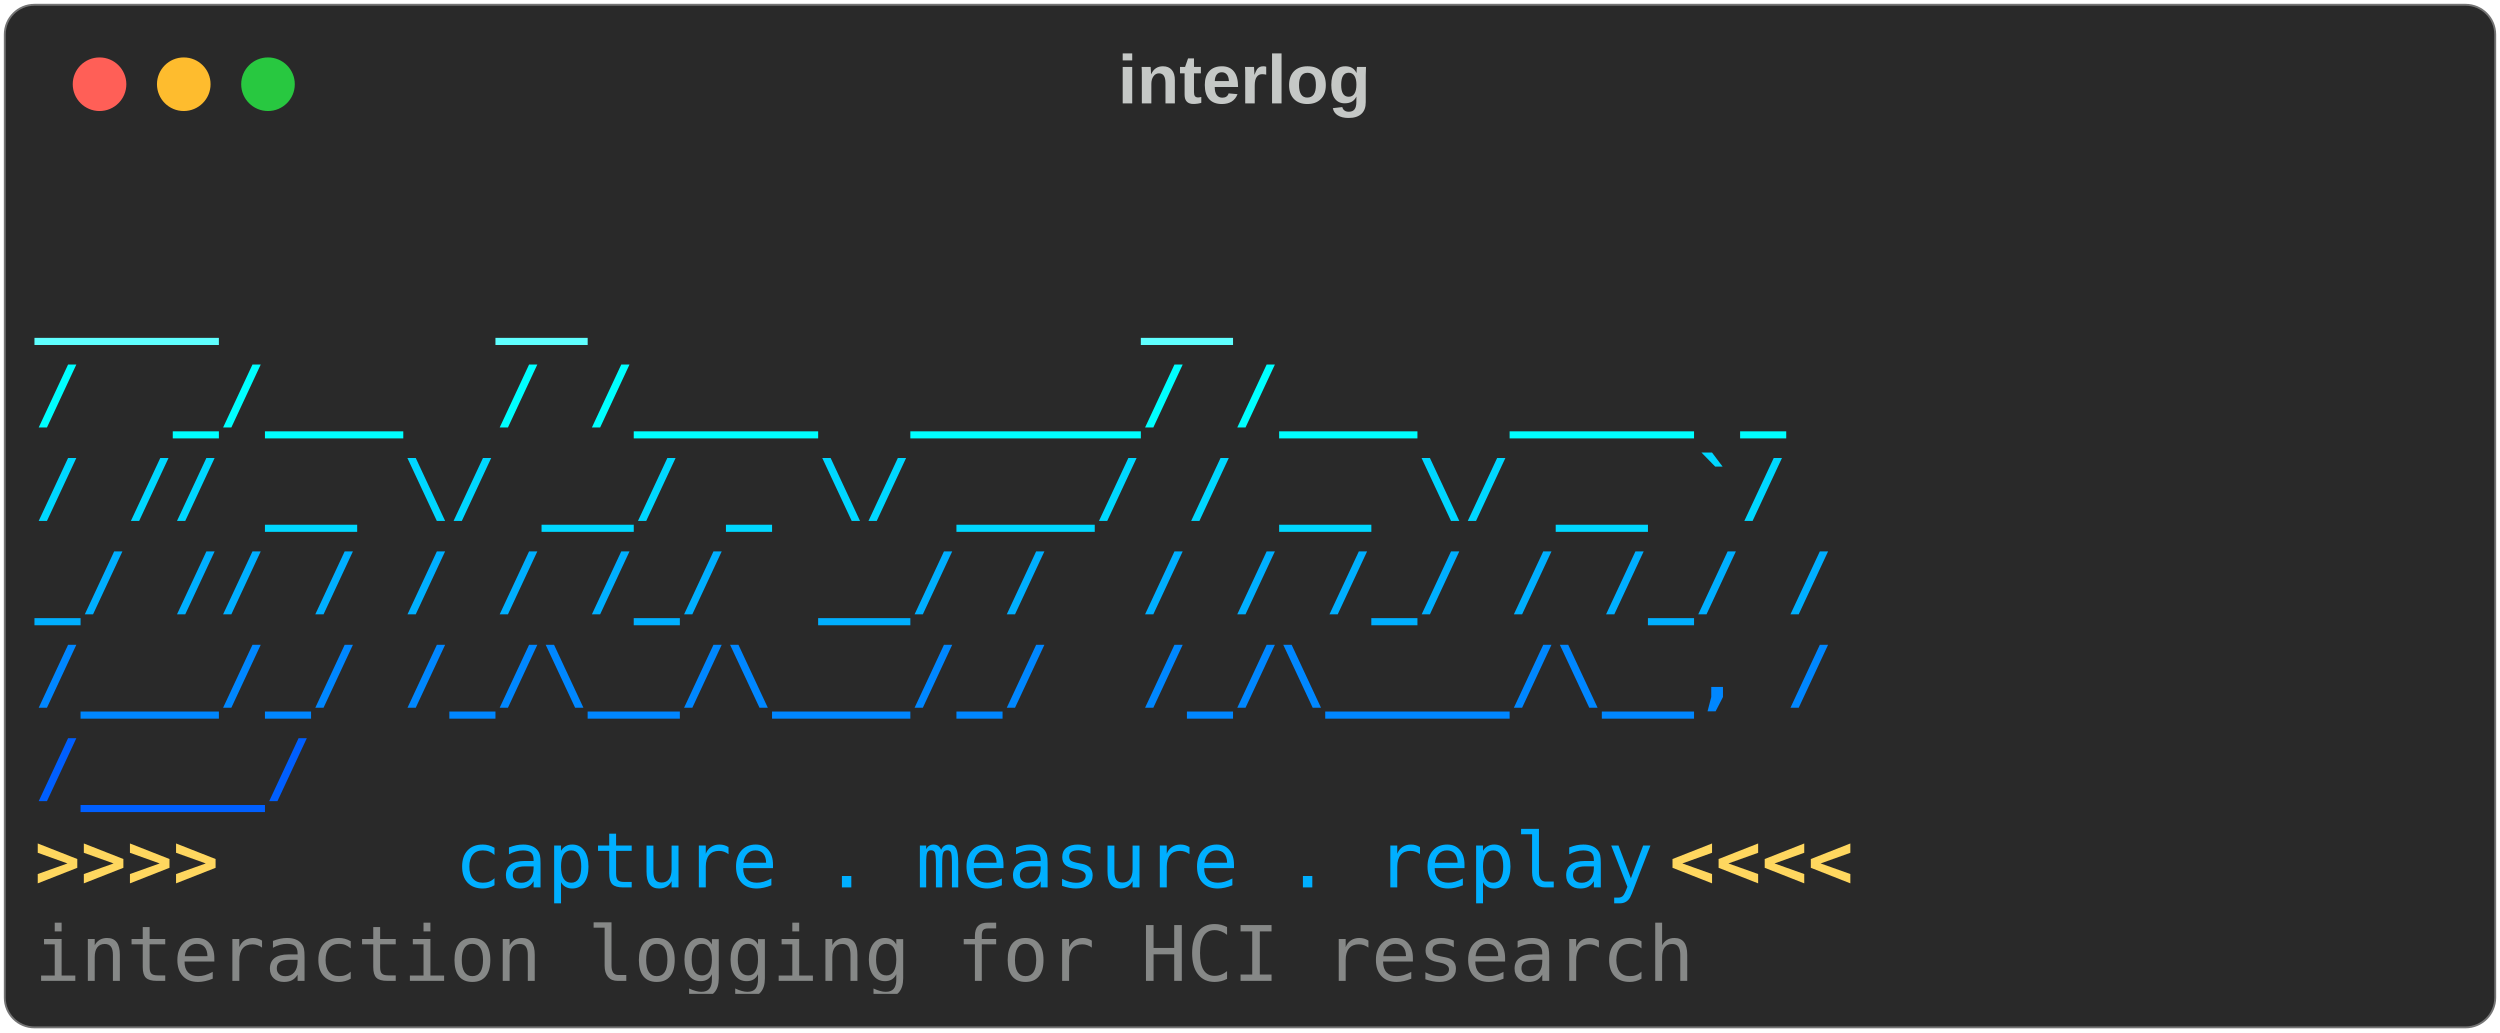
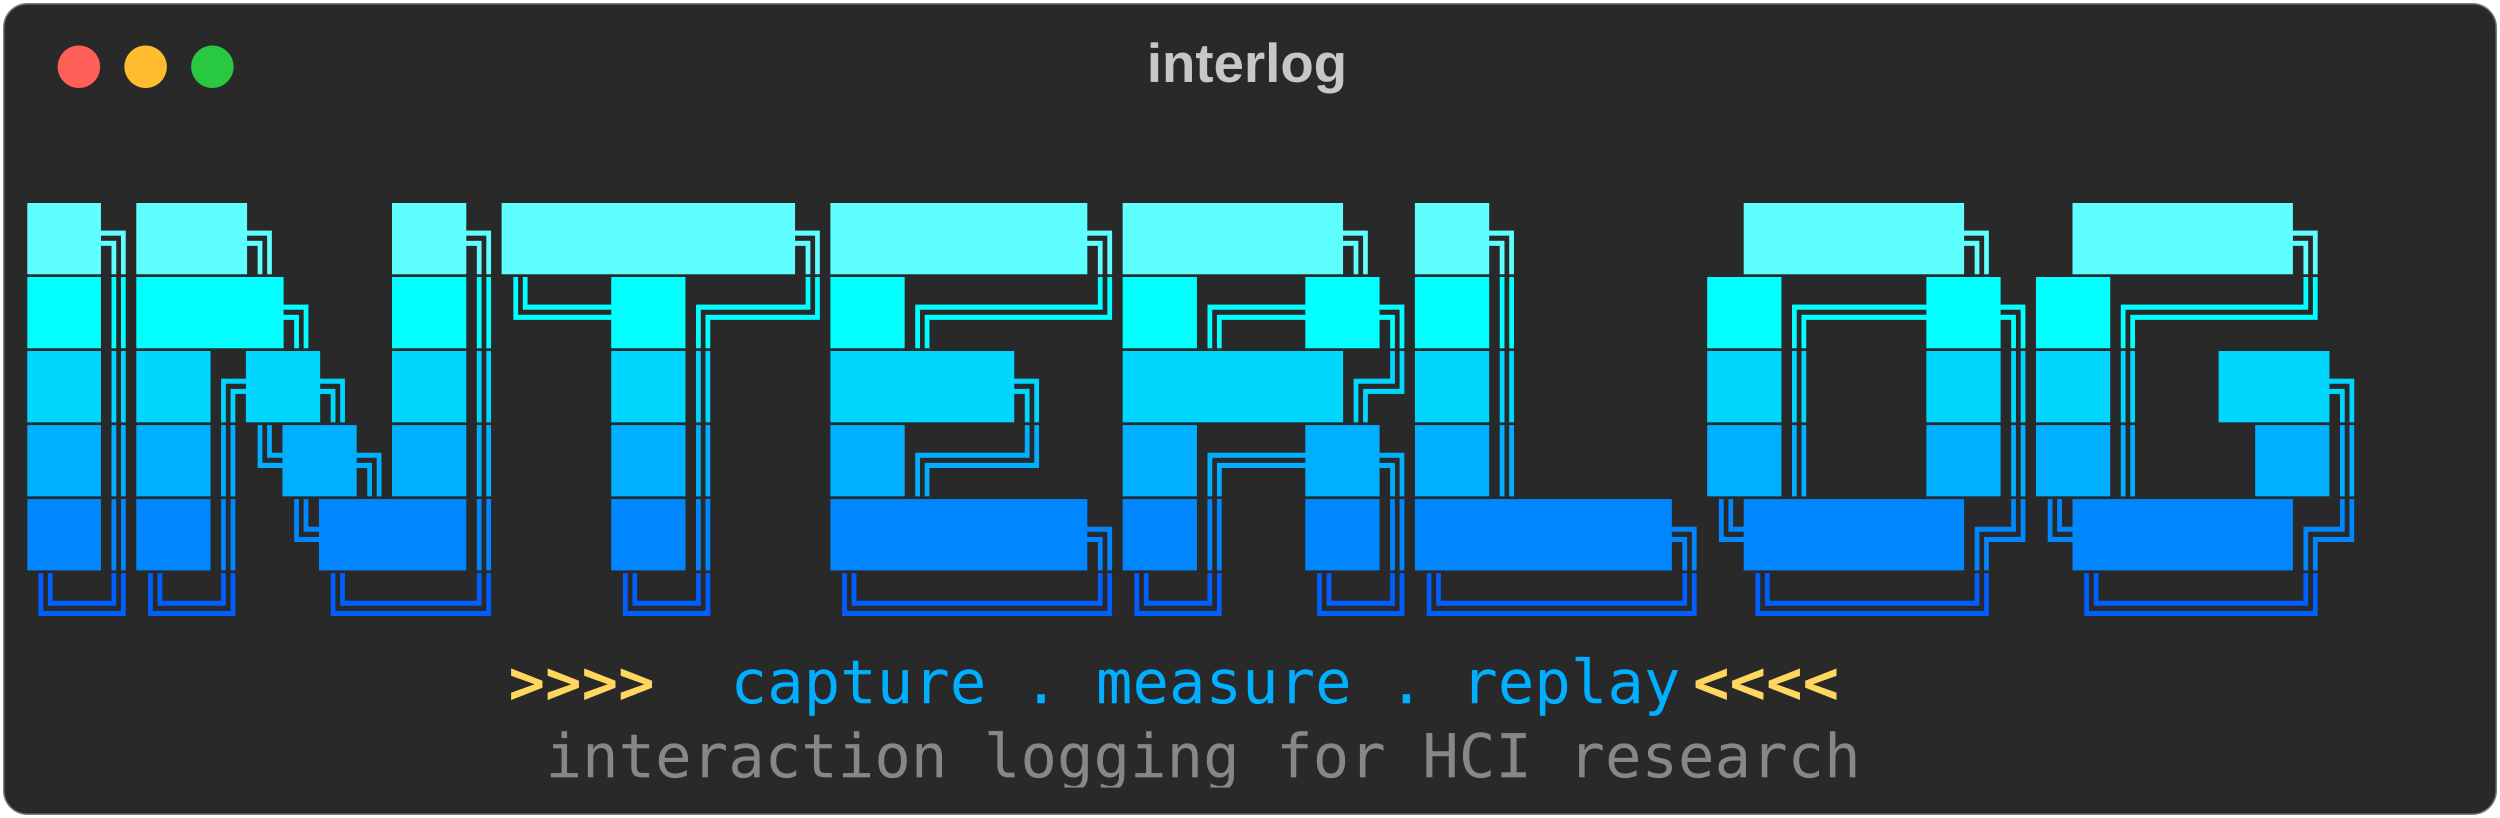
- <svg xmlns="http://www.w3.org/2000/svg" class="rich-terminal" viewBox="0 0 653 269.6">
+ <svg xmlns="http://www.w3.org/2000/svg" class="rich-terminal" viewBox="0 0 824 269.6">
  <style>

    @font-face {
        font-family: "Fira Code";
        src: local("FiraCode-Regular"),
                url("https://cdnjs.cloudflare.com/ajax/libs/firacode/6.2.0/woff2/FiraCode-Regular.woff2") format("woff2"),
                url("https://cdnjs.cloudflare.com/ajax/libs/firacode/6.2.0/woff/FiraCode-Regular.woff") format("woff");
        font-style: normal;
        font-weight: 400;
    }
    @font-face {
        font-family: "Fira Code";
        src: local("FiraCode-Bold"),
                url("https://cdnjs.cloudflare.com/ajax/libs/firacode/6.2.0/woff2/FiraCode-Bold.woff2") format("woff2"),
                url("https://cdnjs.cloudflare.com/ajax/libs/firacode/6.2.0/woff/FiraCode-Bold.woff") format("woff");
        font-style: bold;
        font-weight: 700;
    }

-     .terminal-3127999472-matrix {
+     .terminal-2943598834-matrix {
        font-family: Fira Code, monospace;
        font-size: 20px;
        line-height: 24.4px;
        font-variant-east-asian: full-width;
    }

-     .terminal-3127999472-title {
+     .terminal-2943598834-title {
        font-size: 18px;
        font-weight: bold;
        font-family: arial;
    }

-     .terminal-3127999472-r1 { fill: #c5c8c6 }
- .terminal-3127999472-r2 { fill: #5fffff;font-weight: bold }
- .terminal-3127999472-r3 { fill: #00ffff;font-weight: bold }
- .terminal-3127999472-r4 { fill: #00d7ff;font-weight: bold }
- .terminal-3127999472-r5 { fill: #00afff;font-weight: bold }
- .terminal-3127999472-r6 { fill: #0087ff;font-weight: bold }
- .terminal-3127999472-r7 { fill: #005fff;font-weight: bold }
- .terminal-3127999472-r8 { fill: #ffd75f;font-weight: bold }
- .terminal-3127999472-r9 { fill: #00afff }
- .terminal-3127999472-r10 { fill: #868887 }
+     .terminal-2943598834-r1 { fill: #c5c8c6 }
+ .terminal-2943598834-r2 { fill: #5fffff;font-weight: bold }
+ .terminal-2943598834-r3 { fill: #00ffff;font-weight: bold }
+ .terminal-2943598834-r4 { fill: #00d7ff;font-weight: bold }
+ .terminal-2943598834-r5 { fill: #00afff;font-weight: bold }
+ .terminal-2943598834-r6 { fill: #0087ff;font-weight: bold }
+ .terminal-2943598834-r7 { fill: #005fff;font-weight: bold }
+ .terminal-2943598834-r8 { fill: #ffd75f;font-weight: bold }
+ .terminal-2943598834-r9 { fill: #00afff }
+ .terminal-2943598834-r10 { fill: #868887 }
    </style>
  <defs>
-     <clipPath id="terminal-3127999472-clip-terminal">
-       <rect x="0" y="0" width="633.4" height="218.6" />
+     <clipPath id="terminal-2943598834-clip-terminal">
+       <rect x="0" y="0" width="804.2" height="218.6" />
    </clipPath>
-     <clipPath id="terminal-3127999472-line-0">
-       <rect x="0" y="1.5" width="634.4" height="24.65" />
+     <clipPath id="terminal-2943598834-line-0">
+       <rect x="0" y="1.5" width="805.2" height="24.65" />
    </clipPath>
-     <clipPath id="terminal-3127999472-line-1">
-       <rect x="0" y="25.9" width="634.4" height="24.65" />
+     <clipPath id="terminal-2943598834-line-1">
+       <rect x="0" y="25.9" width="805.2" height="24.65" />
    </clipPath>
-     <clipPath id="terminal-3127999472-line-2">
-       <rect x="0" y="50.3" width="634.4" height="24.65" />
+     <clipPath id="terminal-2943598834-line-2">
+       <rect x="0" y="50.3" width="805.2" height="24.65" />
    </clipPath>
-     <clipPath id="terminal-3127999472-line-3">
-       <rect x="0" y="74.7" width="634.4" height="24.65" />
+     <clipPath id="terminal-2943598834-line-3">
+       <rect x="0" y="74.7" width="805.2" height="24.65" />
    </clipPath>
-     <clipPath id="terminal-3127999472-line-4">
-       <rect x="0" y="99.1" width="634.4" height="24.65" />
+     <clipPath id="terminal-2943598834-line-4">
+       <rect x="0" y="99.1" width="805.2" height="24.65" />
    </clipPath>
-     <clipPath id="terminal-3127999472-line-5">
-       <rect x="0" y="123.5" width="634.4" height="24.65" />
+     <clipPath id="terminal-2943598834-line-5">
+       <rect x="0" y="123.5" width="805.2" height="24.65" />
    </clipPath>
-     <clipPath id="terminal-3127999472-line-6">
-       <rect x="0" y="147.9" width="634.4" height="24.65" />
+     <clipPath id="terminal-2943598834-line-6">
+       <rect x="0" y="147.9" width="805.2" height="24.65" />
    </clipPath>
-     <clipPath id="terminal-3127999472-line-7">
-       <rect x="0" y="172.3" width="634.4" height="24.65" />
+     <clipPath id="terminal-2943598834-line-7">
+       <rect x="0" y="172.3" width="805.2" height="24.65" />
    </clipPath>
  </defs>
-   <rect fill="#292929" stroke="rgba(255,255,255,0.35)" stroke-width="1" x="1" y="1" width="651" height="267.6" rx="8" />
-   <text class="terminal-3127999472-title" fill="#c5c8c6" text-anchor="middle" x="325" y="27">interlog</text>
+   <rect fill="#292929" stroke="rgba(255,255,255,0.35)" stroke-width="1" x="1" y="1" width="822" height="267.6" rx="8" />
+   <text class="terminal-2943598834-title" fill="#c5c8c6" text-anchor="middle" x="411" y="27">interlog</text>
  <g transform="translate(26,22)">
    <circle cx="0" cy="0" r="7" fill="#ff5f57" />
    <circle cx="22" cy="0" r="7" fill="#febc2e" />
    <circle cx="44" cy="0" r="7" fill="#28c840" />
  </g>
-   <g transform="translate(9, 41)" clip-path="url(#terminal-3127999472-clip-terminal)">
-     <g class="terminal-3127999472-matrix">
-       <text class="terminal-3127999472-r1" x="634.4" y="20" textLength="12.2" clip-path="url(#terminal-3127999472-line-0)">
+   <g transform="translate(9, 41)" clip-path="url(#terminal-2943598834-clip-terminal)">
+     <g class="terminal-2943598834-matrix">
+       <text class="terminal-2943598834-r1" x="805.2" y="20" textLength="12.2" clip-path="url(#terminal-2943598834-line-0)">
</text>
-       <text class="terminal-3127999472-r2" x="0" y="44.4" textLength="378.2" clip-path="url(#terminal-3127999472-line-1)">     ____      __            __</text>
-       <text class="terminal-3127999472-r1" x="634.4" y="44.4" textLength="12.2" clip-path="url(#terminal-3127999472-line-1)">
+       <text class="terminal-2943598834-r2" x="0" y="44.4" textLength="780.8" clip-path="url(#terminal-2943598834-line-1)">██╗███╗   ██╗████████╗███████╗██████╗ ██╗      ██████╗  ██████╗ </text>
+       <text class="terminal-2943598834-r1" x="805.2" y="44.4" textLength="12.2" clip-path="url(#terminal-2943598834-line-1)">
</text>
-       <text class="terminal-3127999472-r3" x="0" y="68.8" textLength="512.4" clip-path="url(#terminal-3127999472-line-2)">    /  _/___  / /____  _____/ /___  ____ _</text>
-       <text class="terminal-3127999472-r1" x="634.4" y="68.8" textLength="12.2" clip-path="url(#terminal-3127999472-line-2)">
+       <text class="terminal-2943598834-r3" x="0" y="68.8" textLength="780.8" clip-path="url(#terminal-2943598834-line-2)">██║████╗  ██║╚══██╔══╝██╔════╝██╔══██╗██║     ██╔═══██╗██╔════╝ </text>
+       <text class="terminal-2943598834-r1" x="805.2" y="68.8" textLength="12.2" clip-path="url(#terminal-2943598834-line-2)">
</text>
-       <text class="terminal-3127999472-r4" x="0" y="93.2" textLength="512.4" clip-path="url(#terminal-3127999472-line-3)">    / // __ \/ __/ _ \/ ___/ / __ \/ __ `/</text>
-       <text class="terminal-3127999472-r1" x="634.4" y="93.2" textLength="12.2" clip-path="url(#terminal-3127999472-line-3)">
+       <text class="terminal-2943598834-r4" x="0" y="93.2" textLength="780.8" clip-path="url(#terminal-2943598834-line-3)">██║██╔██╗ ██║   ██║   █████╗  ██████╔╝██║     ██║   ██║██║  ███╗</text>
+       <text class="terminal-2943598834-r1" x="805.2" y="93.2" textLength="12.2" clip-path="url(#terminal-2943598834-line-3)">
</text>
-       <text class="terminal-3127999472-r5" x="0" y="117.6" textLength="500.2" clip-path="url(#terminal-3127999472-line-4)">  _/ // / / / /_/  __/ /  / / /_/ / /_/ /</text>
-       <text class="terminal-3127999472-r1" x="634.4" y="117.6" textLength="12.2" clip-path="url(#terminal-3127999472-line-4)">
+       <text class="terminal-2943598834-r5" x="0" y="117.6" textLength="780.8" clip-path="url(#terminal-2943598834-line-4)">██║██║╚██╗██║   ██║   ██╔══╝  ██╔══██╗██║     ██║   ██║██║   ██║</text>
+       <text class="terminal-2943598834-r1" x="805.2" y="117.6" textLength="12.2" clip-path="url(#terminal-2943598834-line-4)">
</text>
-       <text class="terminal-3127999472-r6" x="0" y="142" textLength="488" clip-path="url(#terminal-3127999472-line-5)"> /___/_/ /_/\__/\___/_/  /_/\____/\__, /</text>
-       <text class="terminal-3127999472-r1" x="634.4" y="142" textLength="12.2" clip-path="url(#terminal-3127999472-line-5)">
+       <text class="terminal-2943598834-r6" x="0" y="142" textLength="780.8" clip-path="url(#terminal-2943598834-line-5)">██║██║ ╚████║   ██║   ███████╗██║  ██║███████╗╚██████╔╝╚██████╔╝</text>
+       <text class="terminal-2943598834-r1" x="805.2" y="142" textLength="12.2" clip-path="url(#terminal-2943598834-line-5)">
</text>
-       <text class="terminal-3127999472-r7" x="0" y="166.4" textLength="475.8" clip-path="url(#terminal-3127999472-line-6)">                                 /____/</text>
-       <text class="terminal-3127999472-r1" x="634.4" y="166.4" textLength="12.2" clip-path="url(#terminal-3127999472-line-6)">
+       <text class="terminal-2943598834-r7" x="0" y="166.4" textLength="780.8" clip-path="url(#terminal-2943598834-line-6)">╚═╝╚═╝  ╚═══╝   ╚═╝   ╚══════╝╚═╝  ╚═╝╚══════╝ ╚═════╝  ╚═════╝ </text>
+       <text class="terminal-2943598834-r1" x="805.2" y="166.4" textLength="12.2" clip-path="url(#terminal-2943598834-line-6)">
</text>
-       <text class="terminal-3127999472-r8" x="0" y="190.8" textLength="109.8" clip-path="url(#terminal-3127999472-line-7)">   &gt;&gt;&gt;&gt;  </text>
-       <text class="terminal-3127999472-r9" x="109.8" y="190.8" textLength="317.2" clip-path="url(#terminal-3127999472-line-7)">capture . measure . replay</text>
-       <text class="terminal-3127999472-r8" x="427" y="190.8" textLength="73.2" clip-path="url(#terminal-3127999472-line-7)">  &lt;&lt;&lt;&lt;</text>
-       <text class="terminal-3127999472-r1" x="634.4" y="190.8" textLength="12.2" clip-path="url(#terminal-3127999472-line-7)">
+       <text class="terminal-2943598834-r8" x="158.6" y="190.8" textLength="73.2" clip-path="url(#terminal-2943598834-line-7)">&gt;&gt;&gt;&gt;  </text>
+       <text class="terminal-2943598834-r9" x="231.8" y="190.8" textLength="317.2" clip-path="url(#terminal-2943598834-line-7)">capture . measure . replay</text>
+       <text class="terminal-2943598834-r8" x="549" y="190.8" textLength="73.2" clip-path="url(#terminal-2943598834-line-7)">  &lt;&lt;&lt;&lt;</text>
+       <text class="terminal-2943598834-r1" x="805.2" y="190.8" textLength="12.2" clip-path="url(#terminal-2943598834-line-7)">
</text>
-       <text class="terminal-3127999472-r10" x="0" y="215.2" textLength="536.8" clip-path="url(#terminal-3127999472-line-8)">        interaction logging for HCI research</text>
-       <text class="terminal-3127999472-r1" x="634.4" y="215.2" textLength="12.2" clip-path="url(#terminal-3127999472-line-8)">
+       <text class="terminal-2943598834-r10" x="170.8" y="215.2" textLength="439.2" clip-path="url(#terminal-2943598834-line-8)">interaction logging for HCI research</text>
+       <text class="terminal-2943598834-r1" x="805.2" y="215.2" textLength="12.2" clip-path="url(#terminal-2943598834-line-8)">
</text>
    </g>
  </g>
</svg>
